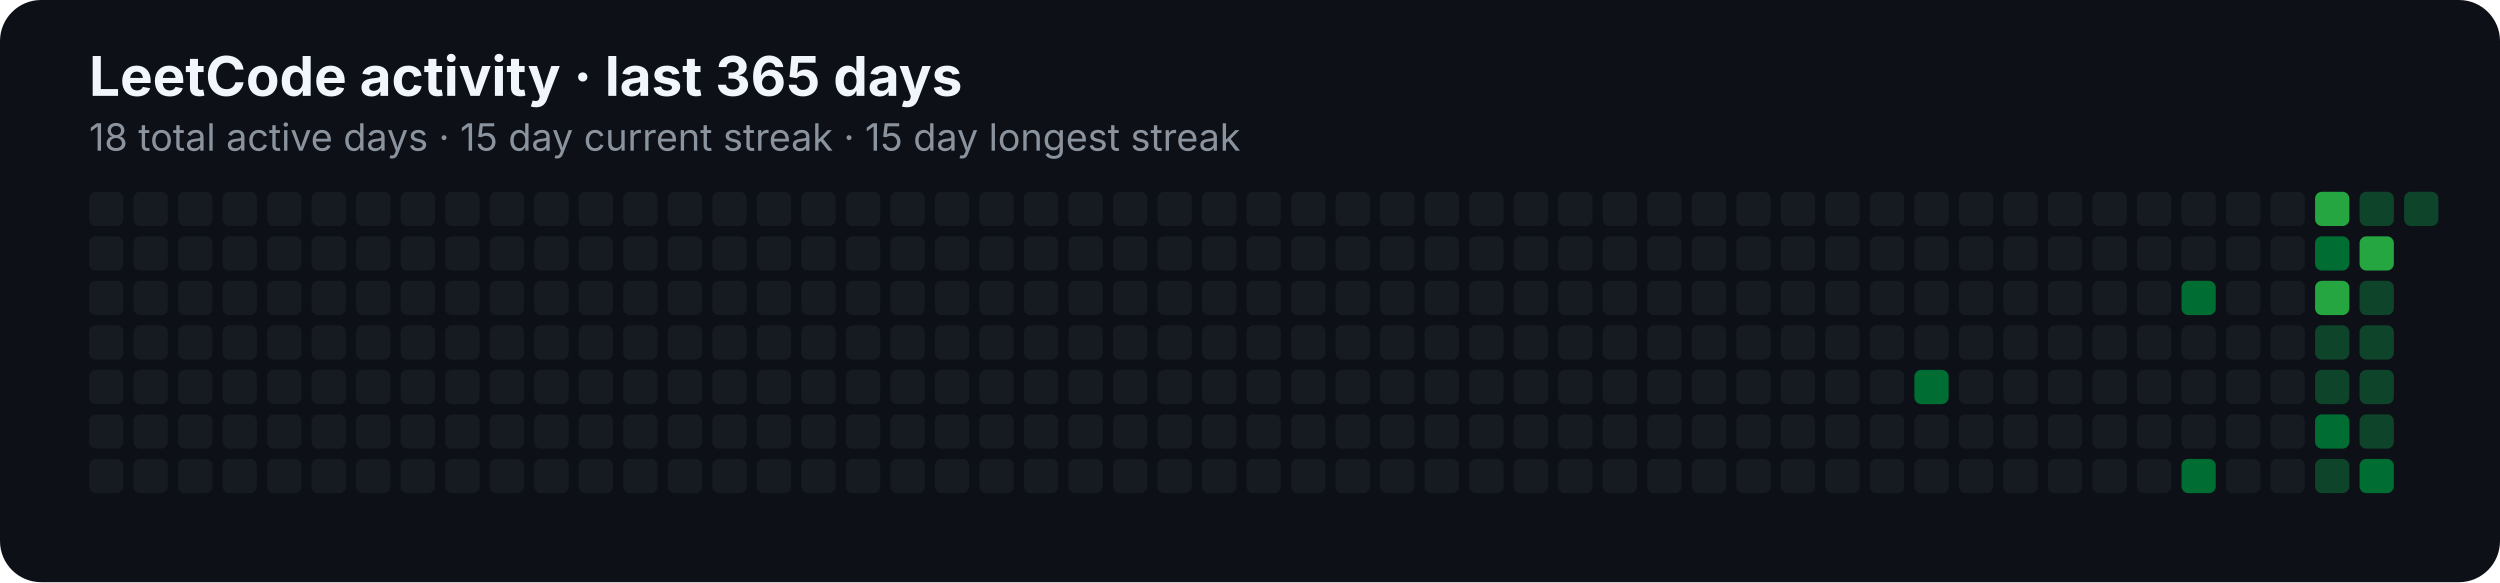
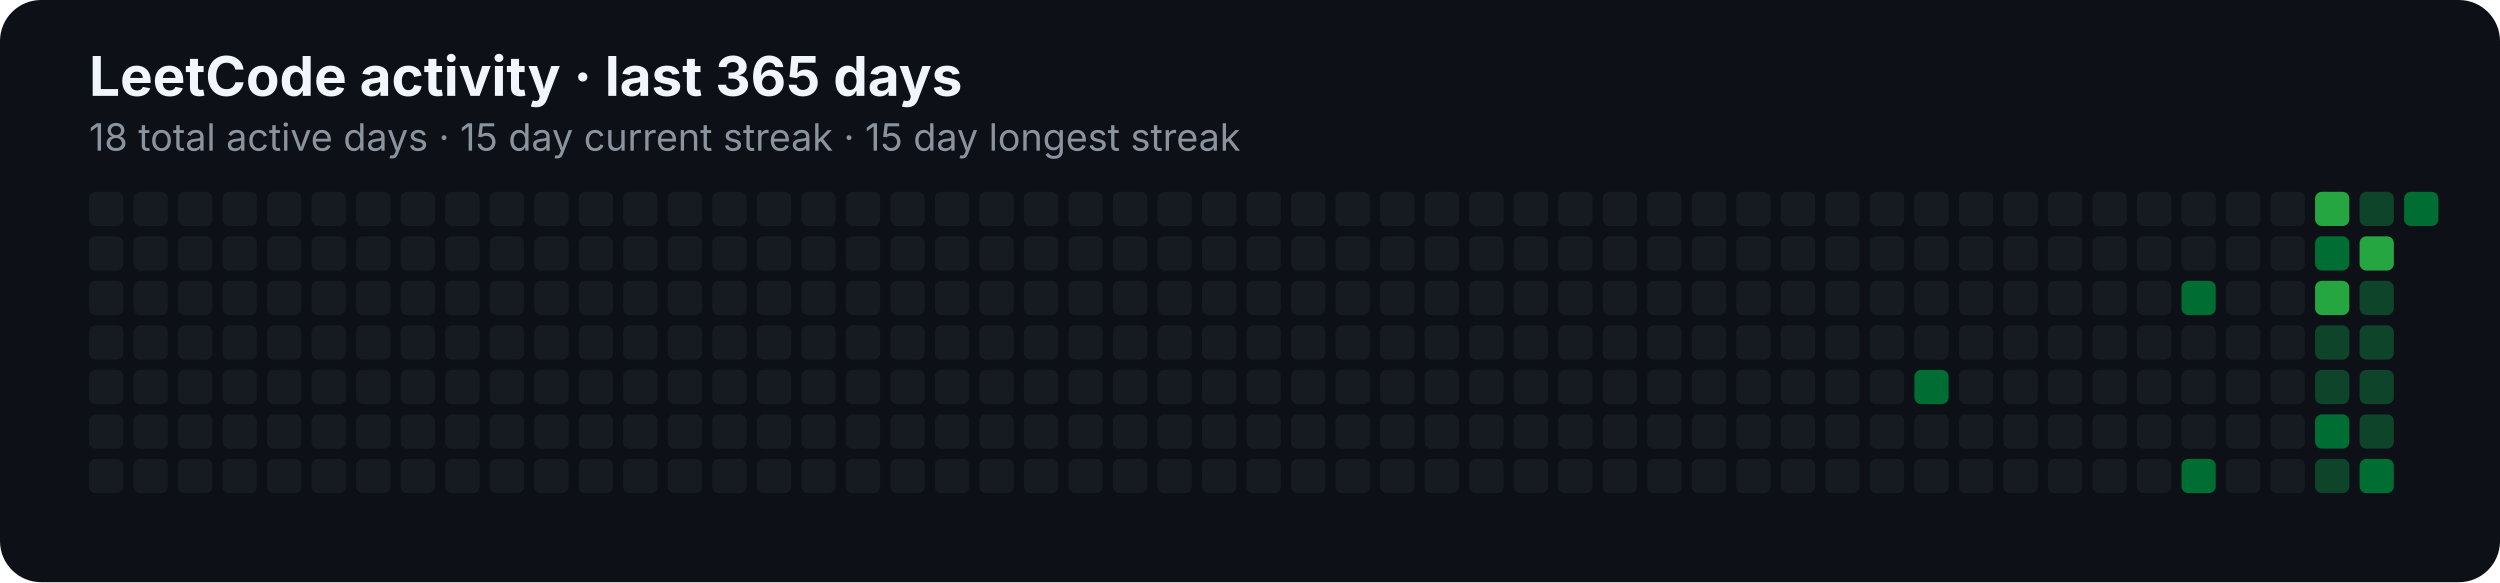
<svg xmlns="http://www.w3.org/2000/svg" width="730" height="170" role="img" aria-label="LeetCode activity over the last 365 days">
  <rect width="100%" height="100%" rx="12" fill="#0d1117" />
  <style>text{font-family:-apple-system,BlinkMacSystemFont,Segoe UI,sans-serif;fill:#8b949e}.h{font-size:16px;font-weight:650;fill:#f0f6fc}.s{font-size:11px}</style>
  <text x="26" y="28" class="h">LeetCode activity · last 365 days</text>
  <text x="26" y="44" class="s">18 total active days · 15 day current streak · 15 day longest streak</text>
  <rect x="26" y="56" width="10" height="10" rx="2" fill="#161b22" />
  <rect x="26" y="69" width="10" height="10" rx="2" fill="#161b22" />
  <rect x="26" y="82" width="10" height="10" rx="2" fill="#161b22" />
  <rect x="26" y="95" width="10" height="10" rx="2" fill="#161b22" />
  <rect x="26" y="108" width="10" height="10" rx="2" fill="#161b22" />
  <rect x="26" y="121" width="10" height="10" rx="2" fill="#161b22" />
  <rect x="26" y="134" width="10" height="10" rx="2" fill="#161b22" />
  <rect x="39" y="56" width="10" height="10" rx="2" fill="#161b22" />
  <rect x="39" y="69" width="10" height="10" rx="2" fill="#161b22" />
  <rect x="39" y="82" width="10" height="10" rx="2" fill="#161b22" />
  <rect x="39" y="95" width="10" height="10" rx="2" fill="#161b22" />
  <rect x="39" y="108" width="10" height="10" rx="2" fill="#161b22" />
  <rect x="39" y="121" width="10" height="10" rx="2" fill="#161b22" />
  <rect x="39" y="134" width="10" height="10" rx="2" fill="#161b22" />
  <rect x="52" y="56" width="10" height="10" rx="2" fill="#161b22" />
  <rect x="52" y="69" width="10" height="10" rx="2" fill="#161b22" />
  <rect x="52" y="82" width="10" height="10" rx="2" fill="#161b22" />
  <rect x="52" y="95" width="10" height="10" rx="2" fill="#161b22" />
  <rect x="52" y="108" width="10" height="10" rx="2" fill="#161b22" />
  <rect x="52" y="121" width="10" height="10" rx="2" fill="#161b22" />
  <rect x="52" y="134" width="10" height="10" rx="2" fill="#161b22" />
  <rect x="65" y="56" width="10" height="10" rx="2" fill="#161b22" />
  <rect x="65" y="69" width="10" height="10" rx="2" fill="#161b22" />
  <rect x="65" y="82" width="10" height="10" rx="2" fill="#161b22" />
  <rect x="65" y="95" width="10" height="10" rx="2" fill="#161b22" />
  <rect x="65" y="108" width="10" height="10" rx="2" fill="#161b22" />
  <rect x="65" y="121" width="10" height="10" rx="2" fill="#161b22" />
  <rect x="65" y="134" width="10" height="10" rx="2" fill="#161b22" />
  <rect x="78" y="56" width="10" height="10" rx="2" fill="#161b22" />
  <rect x="78" y="69" width="10" height="10" rx="2" fill="#161b22" />
  <rect x="78" y="82" width="10" height="10" rx="2" fill="#161b22" />
  <rect x="78" y="95" width="10" height="10" rx="2" fill="#161b22" />
  <rect x="78" y="108" width="10" height="10" rx="2" fill="#161b22" />
  <rect x="78" y="121" width="10" height="10" rx="2" fill="#161b22" />
  <rect x="78" y="134" width="10" height="10" rx="2" fill="#161b22" />
  <rect x="91" y="56" width="10" height="10" rx="2" fill="#161b22" />
  <rect x="91" y="69" width="10" height="10" rx="2" fill="#161b22" />
  <rect x="91" y="82" width="10" height="10" rx="2" fill="#161b22" />
  <rect x="91" y="95" width="10" height="10" rx="2" fill="#161b22" />
  <rect x="91" y="108" width="10" height="10" rx="2" fill="#161b22" />
  <rect x="91" y="121" width="10" height="10" rx="2" fill="#161b22" />
  <rect x="91" y="134" width="10" height="10" rx="2" fill="#161b22" />
  <rect x="104" y="56" width="10" height="10" rx="2" fill="#161b22" />
  <rect x="104" y="69" width="10" height="10" rx="2" fill="#161b22" />
  <rect x="104" y="82" width="10" height="10" rx="2" fill="#161b22" />
  <rect x="104" y="95" width="10" height="10" rx="2" fill="#161b22" />
  <rect x="104" y="108" width="10" height="10" rx="2" fill="#161b22" />
  <rect x="104" y="121" width="10" height="10" rx="2" fill="#161b22" />
  <rect x="104" y="134" width="10" height="10" rx="2" fill="#161b22" />
  <rect x="117" y="56" width="10" height="10" rx="2" fill="#161b22" />
  <rect x="117" y="69" width="10" height="10" rx="2" fill="#161b22" />
  <rect x="117" y="82" width="10" height="10" rx="2" fill="#161b22" />
  <rect x="117" y="95" width="10" height="10" rx="2" fill="#161b22" />
  <rect x="117" y="108" width="10" height="10" rx="2" fill="#161b22" />
  <rect x="117" y="121" width="10" height="10" rx="2" fill="#161b22" />
  <rect x="117" y="134" width="10" height="10" rx="2" fill="#161b22" />
  <rect x="130" y="56" width="10" height="10" rx="2" fill="#161b22" />
  <rect x="130" y="69" width="10" height="10" rx="2" fill="#161b22" />
  <rect x="130" y="82" width="10" height="10" rx="2" fill="#161b22" />
  <rect x="130" y="95" width="10" height="10" rx="2" fill="#161b22" />
  <rect x="130" y="108" width="10" height="10" rx="2" fill="#161b22" />
  <rect x="130" y="121" width="10" height="10" rx="2" fill="#161b22" />
  <rect x="130" y="134" width="10" height="10" rx="2" fill="#161b22" />
  <rect x="143" y="56" width="10" height="10" rx="2" fill="#161b22" />
  <rect x="143" y="69" width="10" height="10" rx="2" fill="#161b22" />
  <rect x="143" y="82" width="10" height="10" rx="2" fill="#161b22" />
  <rect x="143" y="95" width="10" height="10" rx="2" fill="#161b22" />
  <rect x="143" y="108" width="10" height="10" rx="2" fill="#161b22" />
  <rect x="143" y="121" width="10" height="10" rx="2" fill="#161b22" />
  <rect x="143" y="134" width="10" height="10" rx="2" fill="#161b22" />
  <rect x="156" y="56" width="10" height="10" rx="2" fill="#161b22" />
  <rect x="156" y="69" width="10" height="10" rx="2" fill="#161b22" />
  <rect x="156" y="82" width="10" height="10" rx="2" fill="#161b22" />
  <rect x="156" y="95" width="10" height="10" rx="2" fill="#161b22" />
  <rect x="156" y="108" width="10" height="10" rx="2" fill="#161b22" />
  <rect x="156" y="121" width="10" height="10" rx="2" fill="#161b22" />
  <rect x="156" y="134" width="10" height="10" rx="2" fill="#161b22" />
  <rect x="169" y="56" width="10" height="10" rx="2" fill="#161b22" />
  <rect x="169" y="69" width="10" height="10" rx="2" fill="#161b22" />
  <rect x="169" y="82" width="10" height="10" rx="2" fill="#161b22" />
  <rect x="169" y="95" width="10" height="10" rx="2" fill="#161b22" />
  <rect x="169" y="108" width="10" height="10" rx="2" fill="#161b22" />
  <rect x="169" y="121" width="10" height="10" rx="2" fill="#161b22" />
  <rect x="169" y="134" width="10" height="10" rx="2" fill="#161b22" />
  <rect x="182" y="56" width="10" height="10" rx="2" fill="#161b22" />
  <rect x="182" y="69" width="10" height="10" rx="2" fill="#161b22" />
  <rect x="182" y="82" width="10" height="10" rx="2" fill="#161b22" />
  <rect x="182" y="95" width="10" height="10" rx="2" fill="#161b22" />
  <rect x="182" y="108" width="10" height="10" rx="2" fill="#161b22" />
  <rect x="182" y="121" width="10" height="10" rx="2" fill="#161b22" />
  <rect x="182" y="134" width="10" height="10" rx="2" fill="#161b22" />
  <rect x="195" y="56" width="10" height="10" rx="2" fill="#161b22" />
  <rect x="195" y="69" width="10" height="10" rx="2" fill="#161b22" />
  <rect x="195" y="82" width="10" height="10" rx="2" fill="#161b22" />
  <rect x="195" y="95" width="10" height="10" rx="2" fill="#161b22" />
  <rect x="195" y="108" width="10" height="10" rx="2" fill="#161b22" />
  <rect x="195" y="121" width="10" height="10" rx="2" fill="#161b22" />
  <rect x="195" y="134" width="10" height="10" rx="2" fill="#161b22" />
  <rect x="208" y="56" width="10" height="10" rx="2" fill="#161b22" />
  <rect x="208" y="69" width="10" height="10" rx="2" fill="#161b22" />
  <rect x="208" y="82" width="10" height="10" rx="2" fill="#161b22" />
  <rect x="208" y="95" width="10" height="10" rx="2" fill="#161b22" />
  <rect x="208" y="108" width="10" height="10" rx="2" fill="#161b22" />
  <rect x="208" y="121" width="10" height="10" rx="2" fill="#161b22" />
  <rect x="208" y="134" width="10" height="10" rx="2" fill="#161b22" />
  <rect x="221" y="56" width="10" height="10" rx="2" fill="#161b22" />
  <rect x="221" y="69" width="10" height="10" rx="2" fill="#161b22" />
  <rect x="221" y="82" width="10" height="10" rx="2" fill="#161b22" />
  <rect x="221" y="95" width="10" height="10" rx="2" fill="#161b22" />
  <rect x="221" y="108" width="10" height="10" rx="2" fill="#161b22" />
  <rect x="221" y="121" width="10" height="10" rx="2" fill="#161b22" />
  <rect x="221" y="134" width="10" height="10" rx="2" fill="#161b22" />
  <rect x="234" y="56" width="10" height="10" rx="2" fill="#161b22" />
  <rect x="234" y="69" width="10" height="10" rx="2" fill="#161b22" />
  <rect x="234" y="82" width="10" height="10" rx="2" fill="#161b22" />
  <rect x="234" y="95" width="10" height="10" rx="2" fill="#161b22" />
  <rect x="234" y="108" width="10" height="10" rx="2" fill="#161b22" />
  <rect x="234" y="121" width="10" height="10" rx="2" fill="#161b22" />
  <rect x="234" y="134" width="10" height="10" rx="2" fill="#161b22" />
  <rect x="247" y="56" width="10" height="10" rx="2" fill="#161b22" />
  <rect x="247" y="69" width="10" height="10" rx="2" fill="#161b22" />
  <rect x="247" y="82" width="10" height="10" rx="2" fill="#161b22" />
  <rect x="247" y="95" width="10" height="10" rx="2" fill="#161b22" />
  <rect x="247" y="108" width="10" height="10" rx="2" fill="#161b22" />
  <rect x="247" y="121" width="10" height="10" rx="2" fill="#161b22" />
  <rect x="247" y="134" width="10" height="10" rx="2" fill="#161b22" />
  <rect x="260" y="56" width="10" height="10" rx="2" fill="#161b22" />
  <rect x="260" y="69" width="10" height="10" rx="2" fill="#161b22" />
  <rect x="260" y="82" width="10" height="10" rx="2" fill="#161b22" />
  <rect x="260" y="95" width="10" height="10" rx="2" fill="#161b22" />
  <rect x="260" y="108" width="10" height="10" rx="2" fill="#161b22" />
  <rect x="260" y="121" width="10" height="10" rx="2" fill="#161b22" />
  <rect x="260" y="134" width="10" height="10" rx="2" fill="#161b22" />
  <rect x="273" y="56" width="10" height="10" rx="2" fill="#161b22" />
  <rect x="273" y="69" width="10" height="10" rx="2" fill="#161b22" />
  <rect x="273" y="82" width="10" height="10" rx="2" fill="#161b22" />
  <rect x="273" y="95" width="10" height="10" rx="2" fill="#161b22" />
  <rect x="273" y="108" width="10" height="10" rx="2" fill="#161b22" />
  <rect x="273" y="121" width="10" height="10" rx="2" fill="#161b22" />
  <rect x="273" y="134" width="10" height="10" rx="2" fill="#161b22" />
  <rect x="286" y="56" width="10" height="10" rx="2" fill="#161b22" />
  <rect x="286" y="69" width="10" height="10" rx="2" fill="#161b22" />
  <rect x="286" y="82" width="10" height="10" rx="2" fill="#161b22" />
  <rect x="286" y="95" width="10" height="10" rx="2" fill="#161b22" />
  <rect x="286" y="108" width="10" height="10" rx="2" fill="#161b22" />
  <rect x="286" y="121" width="10" height="10" rx="2" fill="#161b22" />
  <rect x="286" y="134" width="10" height="10" rx="2" fill="#161b22" />
  <rect x="299" y="56" width="10" height="10" rx="2" fill="#161b22" />
  <rect x="299" y="69" width="10" height="10" rx="2" fill="#161b22" />
  <rect x="299" y="82" width="10" height="10" rx="2" fill="#161b22" />
  <rect x="299" y="95" width="10" height="10" rx="2" fill="#161b22" />
  <rect x="299" y="108" width="10" height="10" rx="2" fill="#161b22" />
  <rect x="299" y="121" width="10" height="10" rx="2" fill="#161b22" />
  <rect x="299" y="134" width="10" height="10" rx="2" fill="#161b22" />
  <rect x="312" y="56" width="10" height="10" rx="2" fill="#161b22" />
  <rect x="312" y="69" width="10" height="10" rx="2" fill="#161b22" />
  <rect x="312" y="82" width="10" height="10" rx="2" fill="#161b22" />
  <rect x="312" y="95" width="10" height="10" rx="2" fill="#161b22" />
  <rect x="312" y="108" width="10" height="10" rx="2" fill="#161b22" />
  <rect x="312" y="121" width="10" height="10" rx="2" fill="#161b22" />
  <rect x="312" y="134" width="10" height="10" rx="2" fill="#161b22" />
  <rect x="325" y="56" width="10" height="10" rx="2" fill="#161b22" />
  <rect x="325" y="69" width="10" height="10" rx="2" fill="#161b22" />
  <rect x="325" y="82" width="10" height="10" rx="2" fill="#161b22" />
  <rect x="325" y="95" width="10" height="10" rx="2" fill="#161b22" />
  <rect x="325" y="108" width="10" height="10" rx="2" fill="#161b22" />
  <rect x="325" y="121" width="10" height="10" rx="2" fill="#161b22" />
  <rect x="325" y="134" width="10" height="10" rx="2" fill="#161b22" />
  <rect x="338" y="56" width="10" height="10" rx="2" fill="#161b22" />
  <rect x="338" y="69" width="10" height="10" rx="2" fill="#161b22" />
  <rect x="338" y="82" width="10" height="10" rx="2" fill="#161b22" />
  <rect x="338" y="95" width="10" height="10" rx="2" fill="#161b22" />
  <rect x="338" y="108" width="10" height="10" rx="2" fill="#161b22" />
  <rect x="338" y="121" width="10" height="10" rx="2" fill="#161b22" />
  <rect x="338" y="134" width="10" height="10" rx="2" fill="#161b22" />
  <rect x="351" y="56" width="10" height="10" rx="2" fill="#161b22" />
  <rect x="351" y="69" width="10" height="10" rx="2" fill="#161b22" />
  <rect x="351" y="82" width="10" height="10" rx="2" fill="#161b22" />
  <rect x="351" y="95" width="10" height="10" rx="2" fill="#161b22" />
  <rect x="351" y="108" width="10" height="10" rx="2" fill="#161b22" />
  <rect x="351" y="121" width="10" height="10" rx="2" fill="#161b22" />
  <rect x="351" y="134" width="10" height="10" rx="2" fill="#161b22" />
  <rect x="364" y="56" width="10" height="10" rx="2" fill="#161b22" />
  <rect x="364" y="69" width="10" height="10" rx="2" fill="#161b22" />
  <rect x="364" y="82" width="10" height="10" rx="2" fill="#161b22" />
  <rect x="364" y="95" width="10" height="10" rx="2" fill="#161b22" />
  <rect x="364" y="108" width="10" height="10" rx="2" fill="#161b22" />
  <rect x="364" y="121" width="10" height="10" rx="2" fill="#161b22" />
  <rect x="364" y="134" width="10" height="10" rx="2" fill="#161b22" />
  <rect x="377" y="56" width="10" height="10" rx="2" fill="#161b22" />
  <rect x="377" y="69" width="10" height="10" rx="2" fill="#161b22" />
  <rect x="377" y="82" width="10" height="10" rx="2" fill="#161b22" />
  <rect x="377" y="95" width="10" height="10" rx="2" fill="#161b22" />
  <rect x="377" y="108" width="10" height="10" rx="2" fill="#161b22" />
  <rect x="377" y="121" width="10" height="10" rx="2" fill="#161b22" />
  <rect x="377" y="134" width="10" height="10" rx="2" fill="#161b22" />
  <rect x="390" y="56" width="10" height="10" rx="2" fill="#161b22" />
  <rect x="390" y="69" width="10" height="10" rx="2" fill="#161b22" />
  <rect x="390" y="82" width="10" height="10" rx="2" fill="#161b22" />
  <rect x="390" y="95" width="10" height="10" rx="2" fill="#161b22" />
  <rect x="390" y="108" width="10" height="10" rx="2" fill="#161b22" />
  <rect x="390" y="121" width="10" height="10" rx="2" fill="#161b22" />
  <rect x="390" y="134" width="10" height="10" rx="2" fill="#161b22" />
  <rect x="403" y="56" width="10" height="10" rx="2" fill="#161b22" />
  <rect x="403" y="69" width="10" height="10" rx="2" fill="#161b22" />
  <rect x="403" y="82" width="10" height="10" rx="2" fill="#161b22" />
  <rect x="403" y="95" width="10" height="10" rx="2" fill="#161b22" />
  <rect x="403" y="108" width="10" height="10" rx="2" fill="#161b22" />
  <rect x="403" y="121" width="10" height="10" rx="2" fill="#161b22" />
  <rect x="403" y="134" width="10" height="10" rx="2" fill="#161b22" />
  <rect x="416" y="56" width="10" height="10" rx="2" fill="#161b22" />
  <rect x="416" y="69" width="10" height="10" rx="2" fill="#161b22" />
  <rect x="416" y="82" width="10" height="10" rx="2" fill="#161b22" />
  <rect x="416" y="95" width="10" height="10" rx="2" fill="#161b22" />
  <rect x="416" y="108" width="10" height="10" rx="2" fill="#161b22" />
  <rect x="416" y="121" width="10" height="10" rx="2" fill="#161b22" />
  <rect x="416" y="134" width="10" height="10" rx="2" fill="#161b22" />
  <rect x="429" y="56" width="10" height="10" rx="2" fill="#161b22" />
  <rect x="429" y="69" width="10" height="10" rx="2" fill="#161b22" />
  <rect x="429" y="82" width="10" height="10" rx="2" fill="#161b22" />
  <rect x="429" y="95" width="10" height="10" rx="2" fill="#161b22" />
  <rect x="429" y="108" width="10" height="10" rx="2" fill="#161b22" />
  <rect x="429" y="121" width="10" height="10" rx="2" fill="#161b22" />
  <rect x="429" y="134" width="10" height="10" rx="2" fill="#161b22" />
  <rect x="442" y="56" width="10" height="10" rx="2" fill="#161b22" />
  <rect x="442" y="69" width="10" height="10" rx="2" fill="#161b22" />
  <rect x="442" y="82" width="10" height="10" rx="2" fill="#161b22" />
  <rect x="442" y="95" width="10" height="10" rx="2" fill="#161b22" />
  <rect x="442" y="108" width="10" height="10" rx="2" fill="#161b22" />
  <rect x="442" y="121" width="10" height="10" rx="2" fill="#161b22" />
  <rect x="442" y="134" width="10" height="10" rx="2" fill="#161b22" />
  <rect x="455" y="56" width="10" height="10" rx="2" fill="#161b22" />
  <rect x="455" y="69" width="10" height="10" rx="2" fill="#161b22" />
  <rect x="455" y="82" width="10" height="10" rx="2" fill="#161b22" />
  <rect x="455" y="95" width="10" height="10" rx="2" fill="#161b22" />
  <rect x="455" y="108" width="10" height="10" rx="2" fill="#161b22" />
  <rect x="455" y="121" width="10" height="10" rx="2" fill="#161b22" />
  <rect x="455" y="134" width="10" height="10" rx="2" fill="#161b22" />
  <rect x="468" y="56" width="10" height="10" rx="2" fill="#161b22" />
  <rect x="468" y="69" width="10" height="10" rx="2" fill="#161b22" />
  <rect x="468" y="82" width="10" height="10" rx="2" fill="#161b22" />
  <rect x="468" y="95" width="10" height="10" rx="2" fill="#161b22" />
  <rect x="468" y="108" width="10" height="10" rx="2" fill="#161b22" />
  <rect x="468" y="121" width="10" height="10" rx="2" fill="#161b22" />
  <rect x="468" y="134" width="10" height="10" rx="2" fill="#161b22" />
  <rect x="481" y="56" width="10" height="10" rx="2" fill="#161b22" />
  <rect x="481" y="69" width="10" height="10" rx="2" fill="#161b22" />
  <rect x="481" y="82" width="10" height="10" rx="2" fill="#161b22" />
  <rect x="481" y="95" width="10" height="10" rx="2" fill="#161b22" />
  <rect x="481" y="108" width="10" height="10" rx="2" fill="#161b22" />
  <rect x="481" y="121" width="10" height="10" rx="2" fill="#161b22" />
  <rect x="481" y="134" width="10" height="10" rx="2" fill="#161b22" />
  <rect x="494" y="56" width="10" height="10" rx="2" fill="#161b22" />
  <rect x="494" y="69" width="10" height="10" rx="2" fill="#161b22" />
  <rect x="494" y="82" width="10" height="10" rx="2" fill="#161b22" />
  <rect x="494" y="95" width="10" height="10" rx="2" fill="#161b22" />
  <rect x="494" y="108" width="10" height="10" rx="2" fill="#161b22" />
  <rect x="494" y="121" width="10" height="10" rx="2" fill="#161b22" />
  <rect x="494" y="134" width="10" height="10" rx="2" fill="#161b22" />
  <rect x="507" y="56" width="10" height="10" rx="2" fill="#161b22" />
  <rect x="507" y="69" width="10" height="10" rx="2" fill="#161b22" />
  <rect x="507" y="82" width="10" height="10" rx="2" fill="#161b22" />
  <rect x="507" y="95" width="10" height="10" rx="2" fill="#161b22" />
  <rect x="507" y="108" width="10" height="10" rx="2" fill="#161b22" />
  <rect x="507" y="121" width="10" height="10" rx="2" fill="#161b22" />
  <rect x="507" y="134" width="10" height="10" rx="2" fill="#161b22" />
  <rect x="520" y="56" width="10" height="10" rx="2" fill="#161b22" />
  <rect x="520" y="69" width="10" height="10" rx="2" fill="#161b22" />
  <rect x="520" y="82" width="10" height="10" rx="2" fill="#161b22" />
  <rect x="520" y="95" width="10" height="10" rx="2" fill="#161b22" />
  <rect x="520" y="108" width="10" height="10" rx="2" fill="#161b22" />
  <rect x="520" y="121" width="10" height="10" rx="2" fill="#161b22" />
  <rect x="520" y="134" width="10" height="10" rx="2" fill="#161b22" />
  <rect x="533" y="56" width="10" height="10" rx="2" fill="#161b22" />
  <rect x="533" y="69" width="10" height="10" rx="2" fill="#161b22" />
  <rect x="533" y="82" width="10" height="10" rx="2" fill="#161b22" />
  <rect x="533" y="95" width="10" height="10" rx="2" fill="#161b22" />
  <rect x="533" y="108" width="10" height="10" rx="2" fill="#161b22" />
  <rect x="533" y="121" width="10" height="10" rx="2" fill="#161b22" />
  <rect x="533" y="134" width="10" height="10" rx="2" fill="#161b22" />
  <rect x="546" y="56" width="10" height="10" rx="2" fill="#161b22" />
  <rect x="546" y="69" width="10" height="10" rx="2" fill="#161b22" />
  <rect x="546" y="82" width="10" height="10" rx="2" fill="#161b22" />
  <rect x="546" y="95" width="10" height="10" rx="2" fill="#161b22" />
  <rect x="546" y="108" width="10" height="10" rx="2" fill="#161b22" />
  <rect x="546" y="121" width="10" height="10" rx="2" fill="#161b22" />
  <rect x="546" y="134" width="10" height="10" rx="2" fill="#161b22" />
  <rect x="559" y="56" width="10" height="10" rx="2" fill="#161b22" />
  <rect x="559" y="69" width="10" height="10" rx="2" fill="#161b22" />
  <rect x="559" y="82" width="10" height="10" rx="2" fill="#161b22" />
  <rect x="559" y="95" width="10" height="10" rx="2" fill="#161b22" />
  <rect x="559" y="108" width="10" height="10" rx="2" fill="#006d32" />
  <rect x="559" y="121" width="10" height="10" rx="2" fill="#161b22" />
  <rect x="559" y="134" width="10" height="10" rx="2" fill="#161b22" />
  <rect x="572" y="56" width="10" height="10" rx="2" fill="#161b22" />
  <rect x="572" y="69" width="10" height="10" rx="2" fill="#161b22" />
  <rect x="572" y="82" width="10" height="10" rx="2" fill="#161b22" />
  <rect x="572" y="95" width="10" height="10" rx="2" fill="#161b22" />
  <rect x="572" y="108" width="10" height="10" rx="2" fill="#161b22" />
  <rect x="572" y="121" width="10" height="10" rx="2" fill="#161b22" />
  <rect x="572" y="134" width="10" height="10" rx="2" fill="#161b22" />
  <rect x="585" y="56" width="10" height="10" rx="2" fill="#161b22" />
  <rect x="585" y="69" width="10" height="10" rx="2" fill="#161b22" />
  <rect x="585" y="82" width="10" height="10" rx="2" fill="#161b22" />
  <rect x="585" y="95" width="10" height="10" rx="2" fill="#161b22" />
  <rect x="585" y="108" width="10" height="10" rx="2" fill="#161b22" />
  <rect x="585" y="121" width="10" height="10" rx="2" fill="#161b22" />
  <rect x="585" y="134" width="10" height="10" rx="2" fill="#161b22" />
  <rect x="598" y="56" width="10" height="10" rx="2" fill="#161b22" />
  <rect x="598" y="69" width="10" height="10" rx="2" fill="#161b22" />
  <rect x="598" y="82" width="10" height="10" rx="2" fill="#161b22" />
  <rect x="598" y="95" width="10" height="10" rx="2" fill="#161b22" />
  <rect x="598" y="108" width="10" height="10" rx="2" fill="#161b22" />
  <rect x="598" y="121" width="10" height="10" rx="2" fill="#161b22" />
  <rect x="598" y="134" width="10" height="10" rx="2" fill="#161b22" />
  <rect x="611" y="56" width="10" height="10" rx="2" fill="#161b22" />
  <rect x="611" y="69" width="10" height="10" rx="2" fill="#161b22" />
  <rect x="611" y="82" width="10" height="10" rx="2" fill="#161b22" />
  <rect x="611" y="95" width="10" height="10" rx="2" fill="#161b22" />
  <rect x="611" y="108" width="10" height="10" rx="2" fill="#161b22" />
  <rect x="611" y="121" width="10" height="10" rx="2" fill="#161b22" />
  <rect x="611" y="134" width="10" height="10" rx="2" fill="#161b22" />
  <rect x="624" y="56" width="10" height="10" rx="2" fill="#161b22" />
  <rect x="624" y="69" width="10" height="10" rx="2" fill="#161b22" />
  <rect x="624" y="82" width="10" height="10" rx="2" fill="#161b22" />
  <rect x="624" y="95" width="10" height="10" rx="2" fill="#161b22" />
  <rect x="624" y="108" width="10" height="10" rx="2" fill="#161b22" />
  <rect x="624" y="121" width="10" height="10" rx="2" fill="#161b22" />
  <rect x="624" y="134" width="10" height="10" rx="2" fill="#161b22" />
  <rect x="637" y="56" width="10" height="10" rx="2" fill="#161b22" />
  <rect x="637" y="69" width="10" height="10" rx="2" fill="#161b22" />
  <rect x="637" y="82" width="10" height="10" rx="2" fill="#006d32" />
  <rect x="637" y="95" width="10" height="10" rx="2" fill="#161b22" />
  <rect x="637" y="108" width="10" height="10" rx="2" fill="#161b22" />
  <rect x="637" y="121" width="10" height="10" rx="2" fill="#161b22" />
  <rect x="637" y="134" width="10" height="10" rx="2" fill="#006d32" />
  <rect x="650" y="56" width="10" height="10" rx="2" fill="#161b22" />
  <rect x="650" y="69" width="10" height="10" rx="2" fill="#161b22" />
  <rect x="650" y="82" width="10" height="10" rx="2" fill="#161b22" />
  <rect x="650" y="95" width="10" height="10" rx="2" fill="#161b22" />
  <rect x="650" y="108" width="10" height="10" rx="2" fill="#161b22" />
  <rect x="650" y="121" width="10" height="10" rx="2" fill="#161b22" />
  <rect x="650" y="134" width="10" height="10" rx="2" fill="#161b22" />
  <rect x="663" y="56" width="10" height="10" rx="2" fill="#161b22" />
  <rect x="663" y="69" width="10" height="10" rx="2" fill="#161b22" />
  <rect x="663" y="82" width="10" height="10" rx="2" fill="#161b22" />
  <rect x="663" y="95" width="10" height="10" rx="2" fill="#161b22" />
  <rect x="663" y="108" width="10" height="10" rx="2" fill="#161b22" />
  <rect x="663" y="121" width="10" height="10" rx="2" fill="#161b22" />
  <rect x="663" y="134" width="10" height="10" rx="2" fill="#161b22" />
  <rect x="676" y="56" width="10" height="10" rx="2" fill="#26a641" />
  <rect x="676" y="69" width="10" height="10" rx="2" fill="#006d32" />
  <rect x="676" y="82" width="10" height="10" rx="2" fill="#26a641" />
  <rect x="676" y="95" width="10" height="10" rx="2" fill="#0e4429" />
  <rect x="676" y="108" width="10" height="10" rx="2" fill="#0e4429" />
  <rect x="676" y="121" width="10" height="10" rx="2" fill="#006d32" />
  <rect x="676" y="134" width="10" height="10" rx="2" fill="#0e4429" />
  <rect x="689" y="56" width="10" height="10" rx="2" fill="#0e4429" />
  <rect x="689" y="69" width="10" height="10" rx="2" fill="#26a641" />
  <rect x="689" y="82" width="10" height="10" rx="2" fill="#0e4429" />
  <rect x="689" y="95" width="10" height="10" rx="2" fill="#0e4429" />
  <rect x="689" y="108" width="10" height="10" rx="2" fill="#0e4429" />
  <rect x="689" y="121" width="10" height="10" rx="2" fill="#0e4429" />
  <rect x="689" y="134" width="10" height="10" rx="2" fill="#006d32" />
-   <rect x="702" y="56" width="10" height="10" rx="2" fill="#0e4429" />
+   <rect x="702" y="56" width="10" height="10" rx="2" fill="#006d32" />
</svg>
